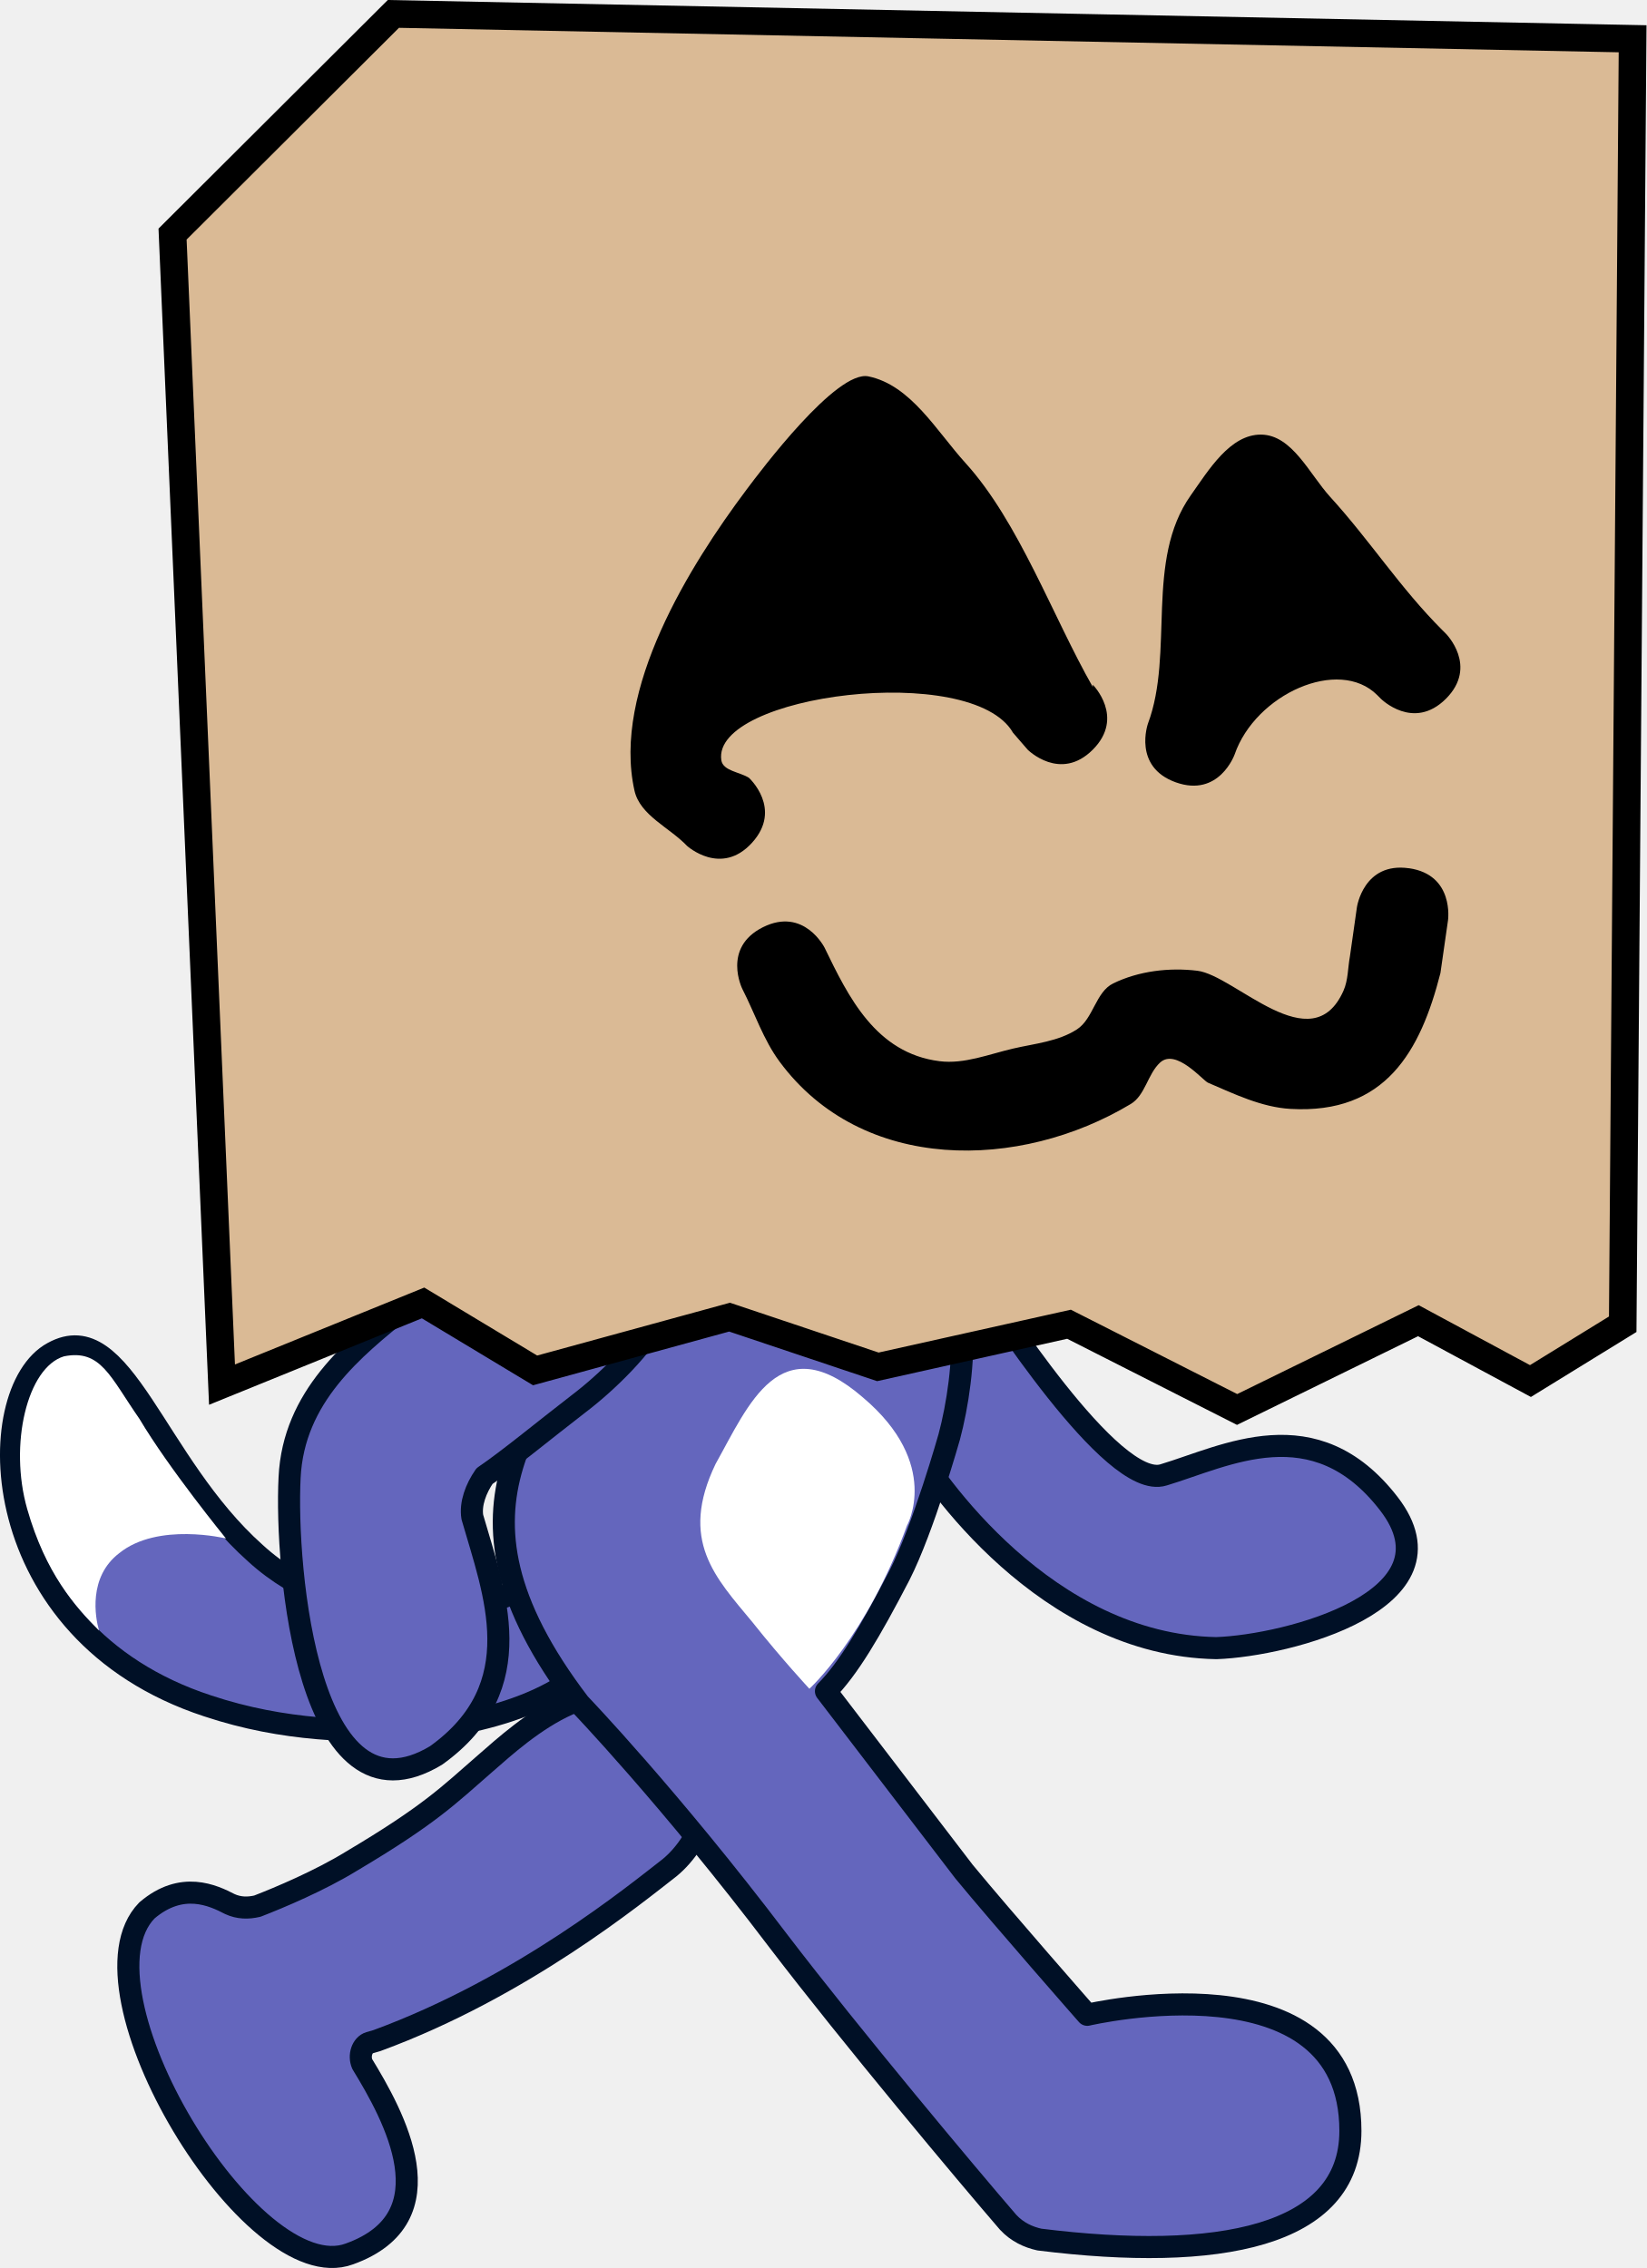
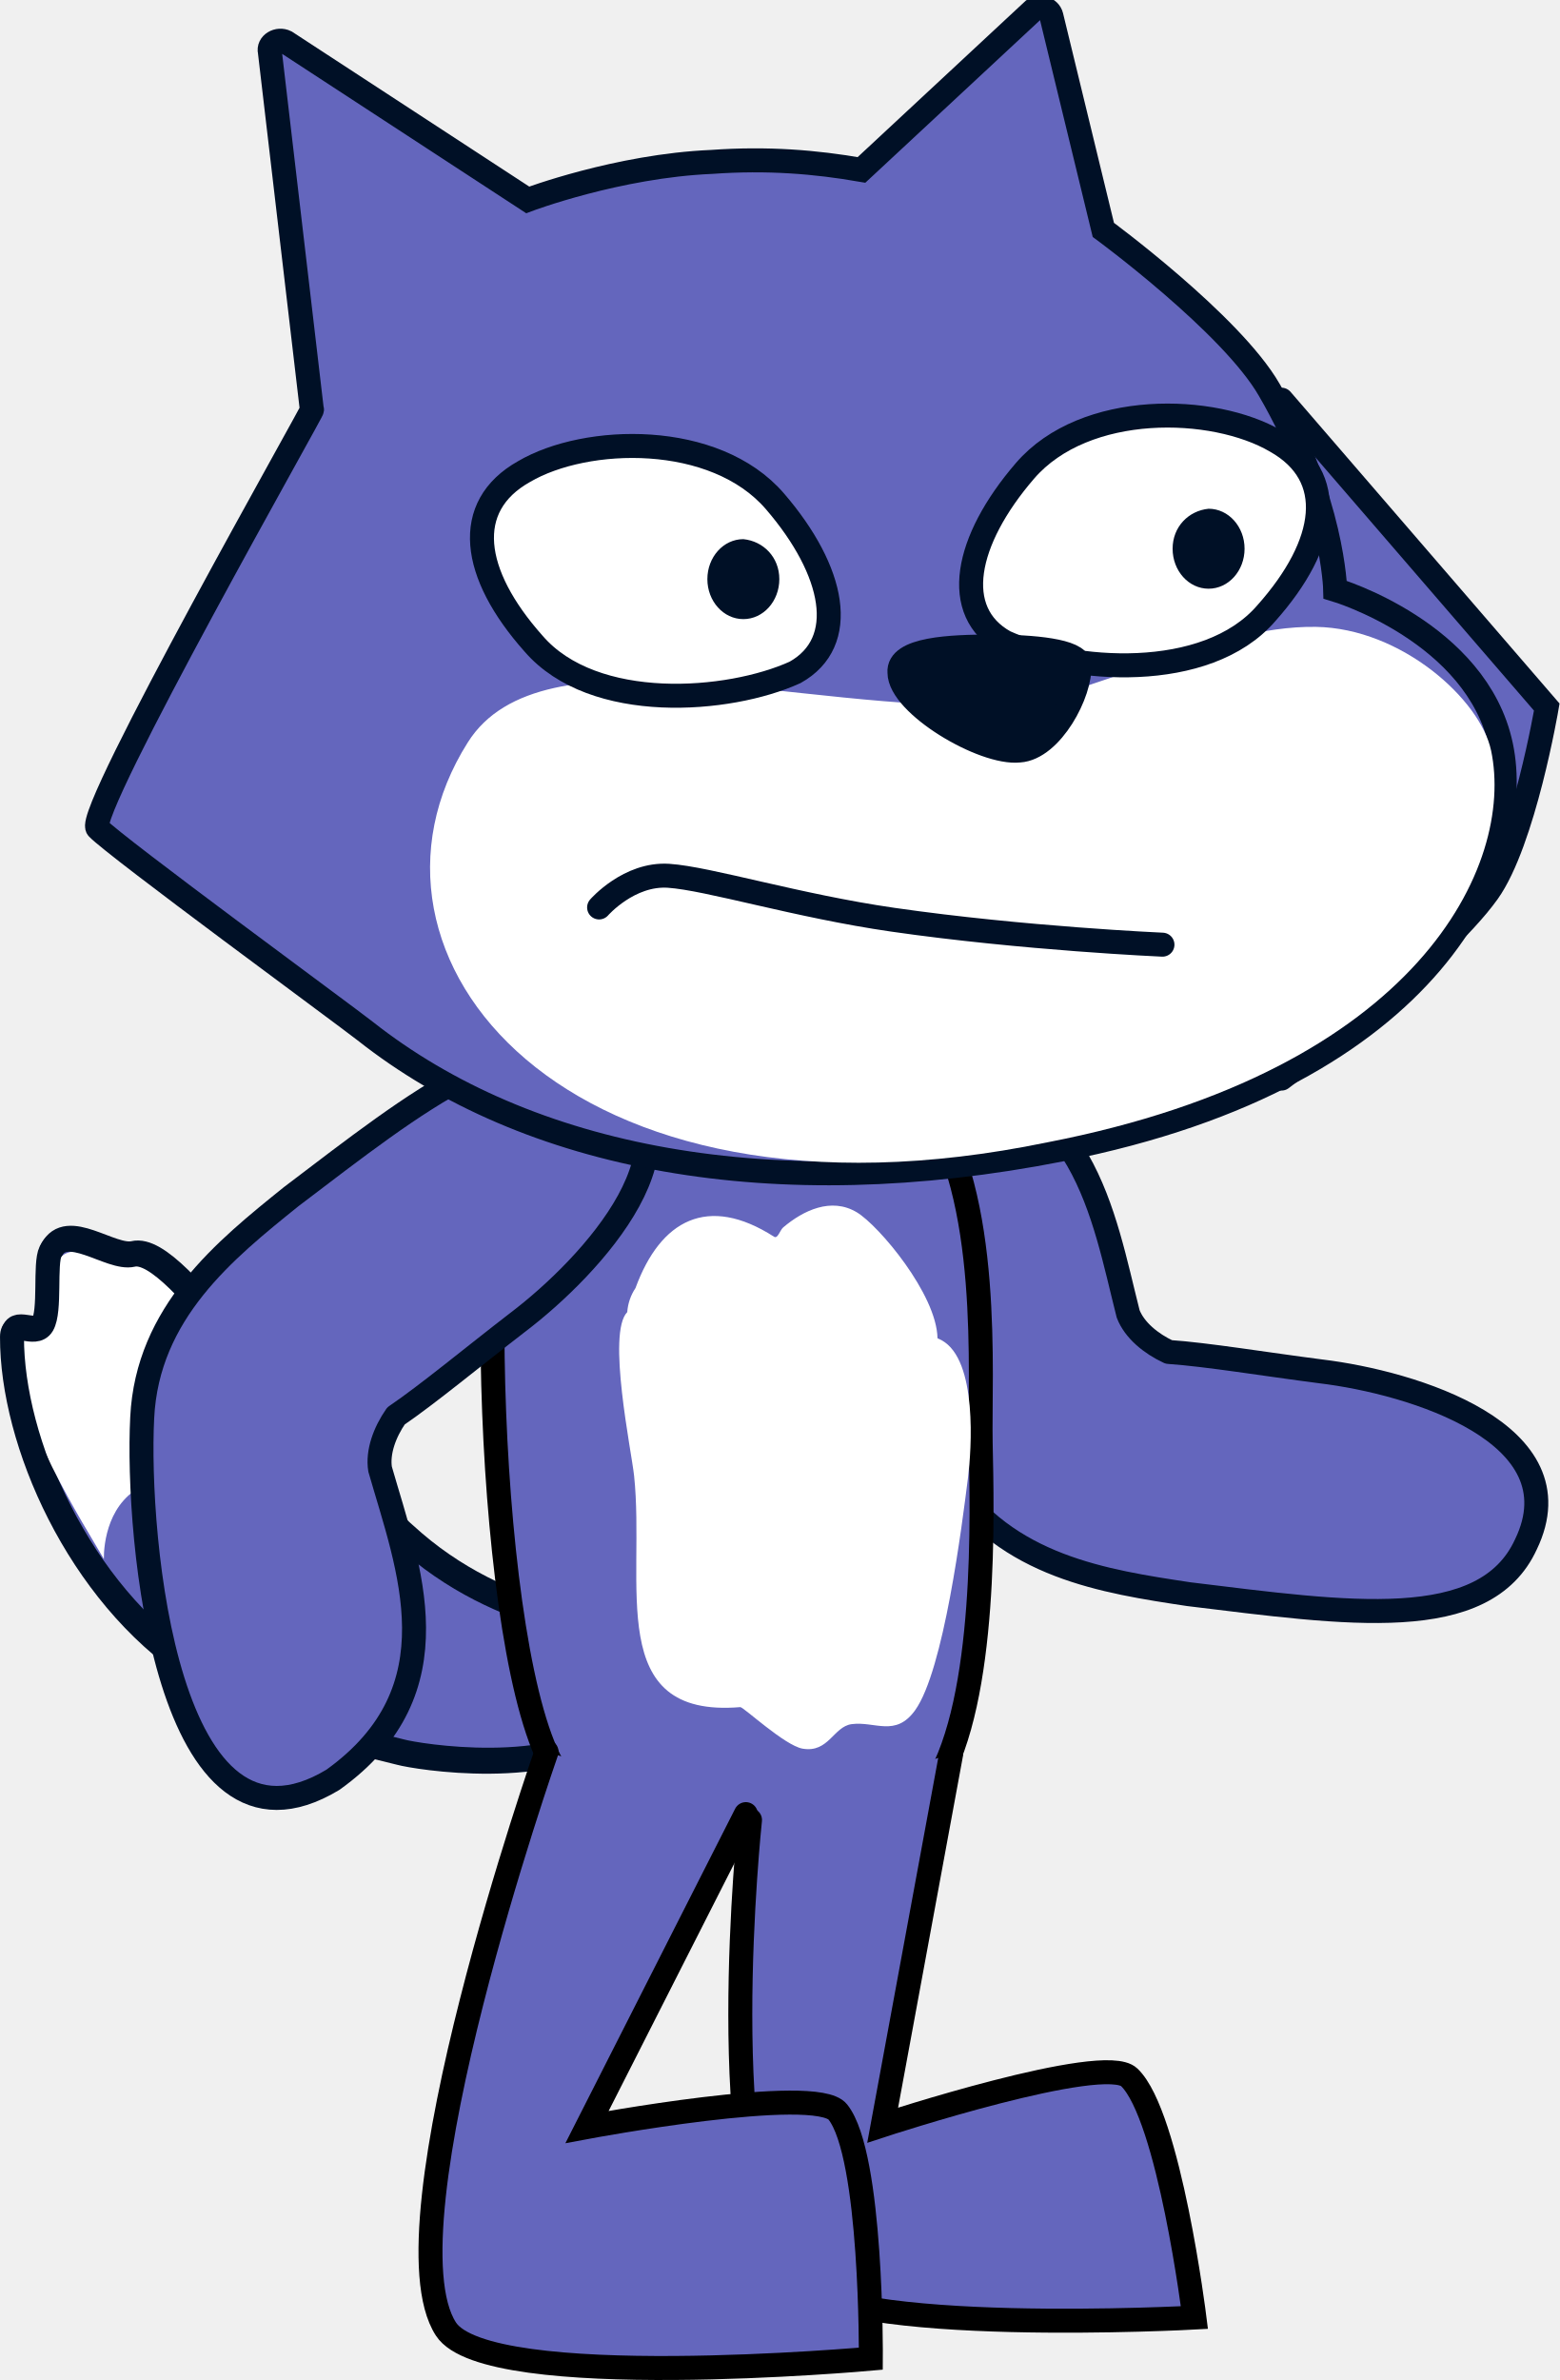
- <svg xmlns="http://www.w3.org/2000/svg" version="1.1" width="89.479" height="123.284" viewBox="0,0,89.479,123.284">
-   <g transform="translate(-195.3383,-118.2797)">
+ <svg xmlns="http://www.w3.org/2000/svg" version="1.1" width="78.028" height="119.052" viewBox="0,0,78.028,119.052">
+   <g transform="translate(-200.5075,-120.2337)">
    <g data-paper-data="{&quot;isPaintingLayer&quot;:true}" stroke-miterlimit="10" stroke-dasharray="" stroke-dashoffset="0" style="mix-blend-mode: normal">
+       <path d="M256.95,185.953c0.314,0.817 1.137,1.491 2.033,1.908c1.915,0.131 4.822,0.613 7.609,0.972c4.604,0.556 12.938,3.096 10.263,8.648c-2.067,4.516 -8.949,3.458 -16.873,2.496c-4.192,-0.633 -9.135,-1.37 -12.012,-5.795c-3.264,-4.986 -10.607,-20.593 -0.888,-20.45c7.682,0.715 8.617,7.3 9.869,12.221z" data-paper-data="{&quot;index&quot;:null}" fill="#6466bd" fill-rule="evenodd" stroke="#001026" stroke-width="1.2" stroke-linecap="round" stroke-linejoin="round" />
      <g fill-rule="evenodd">
-         <path d="M227.717,203.507c0.8,0.4 2.5,1.3 0.1,4.7c-2.4,3.4 -9.3,4.1 -10.1,4.1c-3.1,0.1 -6.9,0.1 -11.1,-1.3c-12.2,-4 -12.3,-17.1 -8.4,-19.2c3.8,-2.1 5.5,6 11,10.9c2.4,2.2 5.3,3 7.7,3.5c3.4,0.6 9.9,-3.2 10.8,-2.7z" fill="#6466bd" stroke="#001026" stroke-width="1.2" stroke-linecap="round" stroke-linejoin="round" />
-         <path d="M202.917,195.407c1.6,2.7 4.7,6.5 4.7,6.5c0,0 -3.7,-0.9 -5.8,0.8c-1.7,1.3 -1.3,3.5 -1.1,4.2c-1.3,-1.3 -2.9,-3.1 -3.9,-6.6c-1,-3.5 0,-7.7 2,-8.3c2,-0.4 2.5,1.1 4.1,3.4z" fill="#ffffff" stroke="none" stroke-width="1" stroke-linecap="butt" stroke-linejoin="miter" />
+         <path d="M232.561,201.982c0.666,0.597 2.068,1.914 -1.144,4.56c-3.212,2.646 -10.052,1.499 -10.824,1.288c-3.016,-0.722 -6.682,-1.725 -10.363,-4.184c-5.772,-3.815 -9.068,-11.412 -9.055,-16.633c0.002,-0.943 1.141,0.051 1.526,-0.606c0.417,-0.71 0.093,-3.056 0.403,-3.674c0.762,-1.519 2.977,0.434 4.092,0.176c2.329,-0.564 7.857,9.167 14.024,14.468c5.006,4.303 11.028,4.3 11.34,4.605z" fill="#6466bd" stroke="#001026" stroke-width="1.2" stroke-linecap="round" stroke-linejoin="round" />
+         <path d="M217.334,194.468c0,0 -6.986,-1.097 -9.46,-0.012c-1.983,0.805 -2.178,3.033 -2.17,3.761c-0.911,-1.597 -4.47,-7.078 -4.511,-10.718c-0.011,-1.007 1.365,-0.076 1.705,-0.791c0.439,-0.925 0.007,-2.768 0.649,-3.578c0.657,-0.828 3.495,0.232 4.258,0.214c2.035,0.142 9.528,11.125 9.528,11.125z" fill="#ffffff" stroke="none" stroke-width="1" stroke-linecap="butt" stroke-linejoin="miter" />
+         <path d="M232.494,202.082c0.666,0.597 2.068,1.914 -1.144,4.56c-3.212,2.646 -10.052,1.499 -10.824,1.288c-3.016,-0.722 -6.682,-1.725 -10.363,-4.184c-5.772,-3.815 -9.068,-11.412 -9.055,-16.633c0.002,-0.943 1.141,0.051 1.526,-0.606c0.417,-0.71 0.093,-3.056 0.403,-3.674c0.762,-1.519 2.977,0.434 4.092,0.176c2.329,-0.564 7.857,9.167 14.024,14.468c5.006,4.303 11.028,4.3 11.34,4.605z" fill="none" stroke="#001026" stroke-width="1.2" stroke-linecap="round" stroke-linejoin="round" />
      </g>
-       <path d="M231.724,219.806c-1.8,1.392 -8,6.495 -15.9,9.395l-0.4,0.116c-0.4,0.116 -0.6,0.696 -0.4,1.16c1.7,2.784 4.8,8.351 -0.7,10.323c-5.3,1.972 -15.2,-14.382 -11,-18.674c1.9,-1.624 3.6,-0.812 4.5,-0.348c0.5,0.232 1,0.232 1.5,0.116c1.2,-0.464 3.4,-1.392 5.1,-2.436c4.3,-2.552 5.3,-3.596 7.3,-5.335c2,-1.74 6.6,-6.031 10.3,-2.32c3.2,3.132 1.4,6.611 -0.3,8.003z" fill="#6466bd" fill-rule="evenodd" stroke="#001026" stroke-width="1.2" stroke-linecap="round" stroke-linejoin="round" />
-       <path d="M248.595,188.142c0.57,0.665 7.157,11.202 9.976,10.309c3.372,-1.01 8.201,-3.665 12.239,1.561c4.038,5.227 -5.462,7.722 -9.373,7.857c-9.231,-0.167 -15.391,-9.099 -16.657,-11.364c-1.267,-2.265 -3.5,-6.124 -3.088,-8.841c0.57,-2.877 4.987,-1.93 6.903,0.477z" fill="#6466bd" fill-rule="evenodd" stroke="#001026" stroke-width="1.2" stroke-linecap="round" stroke-linejoin="round" />
-       <g fill-rule="evenodd">
-         <path d="M247.724,220.013c2.1,2.551 6.7,7.787 6.7,7.787c0,0 14.3,-3.357 14.3,6.31c0,5.773 -7.2,7.116 -16.9,5.908c-0.6,-0.134 -1.2,-0.403 -1.7,-0.94c-2.2,-2.551 -8.5,-10.07 -12.5,-15.306c-5.9,-7.787 -10.8,-12.889 -10.8,-12.889c-8.5,-11.144 -1.6,-15.843 1.1,-22.288c2.5,-5.505 3.6,-4.431 9.6,-2.82c3.4,0.671 5.4,1.074 7.6,0.94c3.3,-0.134 2.7,6.31 1.8,9.667c0,0 -1.4,4.968 -2.7,7.519c-1.6,3.088 -2.8,5.102 -4,6.31z" fill="#6466bd" stroke="#001026" stroke-width="1.2" stroke-linecap="round" stroke-linejoin="round" />
-         <path d="M239.324,210.078c0,0 -1.5,-1.611 -3.1,-3.625c-2,-2.417 -4,-4.431 -2,-8.593c1.8,-3.222 3.5,-7.519 8,-3.625c4.3,3.625 2.4,6.982 2.4,6.982c-2.2,6.042 -5.3,8.861 -5.3,8.861z" fill="#ffffff" stroke="none" stroke-width="1" stroke-linecap="butt" stroke-linejoin="miter" />
+       <g fill-rule="nonzero" stroke-linejoin="miter">
+         <path d="M246.832,175.344c3.321,4.705 2.672,13.696 2.741,17.081c0.071,3.443 0.345,12.761 -2.228,17.024c-2.282,3.782 -16.614,3.183 -19.038,-0.637c-3.499,-5.514 -4.129,-30.733 -1.716,-34.502c2.107,-3.293 17.219,-3.248 20.241,1.033z" fill="#6466bd" stroke="#000000" stroke-width="1.2" stroke-linecap="round" />
+         <path d="M247.617,187.274c1.814,0.986 1.493,5.498 1.324,6.853c-0.302,2.416 -1.216,9.668 -2.65,11.659c-0.98,1.361 -2.013,0.535 -3.178,0.693c-0.906,0.123 -1.146,1.452 -2.453,1.225c-0.888,-0.154 -2.962,-2.089 -3.112,-2.077c-6.833,0.571 -4.744,-6.164 -5.315,-11.571c-0.132,-1.248 -1.371,-7.15 -0.343,-8.187c0.032,-0.443 0.179,-0.854 0.412,-1.203c1.248,-3.405 3.611,-4.698 6.935,-2.568c0.184,0.118 0.292,-0.329 0.459,-0.47c0.997,-0.842 2.397,-1.522 3.681,-0.752c1.097,0.658 3.997,4.1 4.036,6.299c0.069,0.029 0.137,0.061 0.205,0.098z" fill="#ffffff" stroke="none" stroke-width="0.5" stroke-linecap="butt" />
      </g>
-       <path d="M221.007,200.746c1.167,4.073 3.263,9.21 -1.972,12.956c-6.943,4.19 -8.214,-10.143 -7.959,-15.108c0.212,-4.399 3.464,-7.008 6.218,-9.227c5.305,-4.025 9.818,-7.681 13.207,-5.297c4.262,2.876 -0.675,8.209 -3.758,10.546c-1.857,1.43 -3.75,3 -5.074,3.9c-0.47,0.677 -0.78,1.509 -0.662,2.23z" fill="#6466bd" fill-rule="evenodd" stroke="#001026" stroke-width="1.2" stroke-linecap="round" stroke-linejoin="round" />
+       <path d="M248.099,207.954l-3.429,18.584c0,0 11.055,-3.623 12.337,-2.393c2.001,1.919 3.26,12.017 3.26,12.017c0,0 -17.763,0.979 -20.252,-1.935c-3.939,-4.612 -1.983,-22.954 -1.983,-22.954" fill="#6466bd" fill-rule="nonzero" stroke="#000000" stroke-width="1.2" stroke-linecap="round" stroke-linejoin="miter" />
+       <path d="M237.824,210.98l-7.944,15.649c0,0 11.435,-2.139 12.545,-0.751c1.731,2.166 1.653,12.341 1.653,12.341c0,0 -19.176,1.734 -21.26,-1.483c-3.298,-5.09 5.034,-28.878 5.034,-28.878" fill="#6466bd" fill-rule="nonzero" stroke="#000000" stroke-width="1.2" stroke-linecap="round" stroke-linejoin="miter" />
+       <path d="M219.527,193.732c1.399,4.882 3.911,11.04 -2.364,15.53c-8.322,5.022 -9.846,-12.158 -9.541,-18.109c0.254,-5.273 4.152,-8.401 7.454,-11.06c6.359,-4.825 11.769,-9.208 15.831,-6.349c5.109,3.447 -0.809,9.84 -4.505,12.642c-2.226,1.714 -4.494,3.596 -6.082,4.675c-0.564,0.812 -0.935,1.809 -0.794,2.673z" fill="#6466bd" fill-rule="evenodd" stroke="#001026" stroke-width="1.2" stroke-linecap="round" stroke-linejoin="round" />
      <g>
+         <g stroke-linejoin="miter">
+           <path d="M264.622,140.227l13.274,15.376c0,0 -1.142,6.731 -2.946,9.258c-2.431,3.403 -10.328,9.326 -10.328,9.326" fill="#6466bd" fill-rule="nonzero" stroke="#001026" stroke-width="1.2" stroke-linecap="round" />
+           <path d="M252.21,120.733c0.3,-0.2 0.8,-0.1 0.9,0.3l2.6,10.7c0,0 6.4,4.7 8.3,8c3.2,5.5 3.3,10 3.3,10c0,0 7.1,2.1 8.3,7.8c1.2,5.7 -3.2,16.5 -22,20.2c-14.443,2.843 -26.703,0.491 -34.829,-5.921c-1.028,-0.811 -12.501,-9.215 -13.392,-10.154c-0.681,-0.717 11.074,-21.395 10.721,-20.925l-2.1,-17.9c-0.1,-0.4 0.4,-0.7 0.8,-0.5l12.1,7.9c0,0 4.5,-1.7 9.2,-1.9c2.8,-0.2 5.2,0 7.5,0.4z" fill="#6466bd" fill-rule="evenodd" stroke="#001026" stroke-width="1.2" stroke-linecap="butt" />
+           <path d="M275.11,157.775c1.2,5.7 -3.6,16 -22.2,19.6c-24.2,5 -35.7,-9.4 -29,-20c3.699,-5.907 16.779,-1.482 26.569,-1.884c4.402,-0.18 10.551,-3.988 15.871,-3.9c4.28,0.071 8.224,3.642 8.759,6.184z" fill="#ffffff" fill-rule="evenodd" stroke="none" stroke-width="1" stroke-linecap="butt" />
+         </g>
        <g fill-rule="evenodd">
-           <path d="M253.865,128.988c0.3,-0.2 0.8,-0.1 0.9,0.3l2.6,10.7c0,0 6.4,4.7 8.3,8c3.2,5.5 3.3,10 3.3,10c0,0 7.1,2.1 8.3,7.8c1.2,5.7 -3.2,16.5 -22,20.2c-18.8,3.7 -33.9,-1.4 -41,-12.8c-7.1,-11.4 4.1,-25 3.5,-24.2l-2.1,-17.9c-0.1,-0.4 0.4,-0.7 0.8,-0.5l12.1,7.9c0,0 4.5,-1.7 9.2,-1.9c2.8,-0.2 5.2,0 7.5,0.4z" fill="#6466bd" stroke="#001026" stroke-width="1.2" stroke-linecap="butt" stroke-linejoin="miter" />
-           <path d="M268.665,158.388c0,0 6.9,1.8 8.1,7.5c1.2,5.7 -3.6,16 -22.2,19.6c-24.2,5 -35.7,-9.4 -29,-20c6.7,-10.7 18.2,-1.6 26.6,-2.2c7.2,-0.5 8,-6.8 16.5,-4.9z" fill="#ffffff" stroke="none" stroke-width="1" stroke-linecap="butt" stroke-linejoin="miter" />
-           <path d="M282.471,158.991c-4.7,3.8 -7.306,4.397 -7.306,4.397" fill="none" stroke="#001026" stroke-width="1.2" stroke-linecap="round" stroke-linejoin="round" />
-           <path d="M283.406,173.295c-6.3,0.5 -7.841,-4.007 -7.841,-4.007" fill="none" stroke="#001026" stroke-width="1.2" stroke-linecap="round" stroke-linejoin="round" />
-           <path d="M251.765,160.688c2.1,0 4.3,0.2 4.4,0.9c0.1,1.4 -1.4,4.2 -3,4.3c-1.8,0.2 -6,-2.3 -6,-3.9c-0.1,-1.2 2.6,-1.3 4.6,-1.3z" fill="#001026" stroke="#001026" stroke-width="1.2" stroke-linecap="round" stroke-linejoin="round" />
-           <path d="M206.765,163.161c0,0 8.6,-1.173 12.1,1.927" fill="none" stroke="#001026" stroke-width="1.2" stroke-linecap="round" stroke-linejoin="round" />
-           <path d="M208.831,173.285c0,0 6.034,-2.997 10.334,-4.697" fill="none" stroke="#001026" stroke-width="1.2" stroke-linecap="round" stroke-linejoin="round" />
-           <g>
-             <path d="M263.565,148.988c2.9,4.5 3,9.6 0.2,11.4c-2.8,1.8 -7.4,-0.3 -10.4,-4.8c-2.9,-4.5 -3,-9.6 -0.2,-11.4c2.8,-1.9 7.5,0.3 10.4,4.8z" fill="#ffffff" stroke="#001026" stroke-width="1.2" stroke-linecap="round" stroke-linejoin="round" />
-             <path d="M263.165,154.688c0,1.1 -0.8,2 -1.8,2c-1,0 -1.8,-0.9 -1.8,-2c0,-1.1 0.8,-2 1.8,-2c1,0 1.8,0.9 1.8,2" fill="#001026" stroke="none" stroke-width="1" stroke-linecap="butt" stroke-linejoin="miter" />
-           </g>
-           <g>
-             <path d="M238.765,151.788c3,4.4 2.8,9.8 0.1,11.7c-3.3,1.9 -7.7,0.5 -10.7,-3.9c-3.1,-4.4 -3.3,-10.1 -0.2,-12.3c3.1,-2.3 7.8,0.1 10.8,4.5z" fill="#ffffff" stroke="#001026" stroke-width="1.2" stroke-linecap="round" stroke-linejoin="round" />
-             <path d="M238.165,157.588c0,1.1 -0.8,2 -1.8,2c-1,0 -1.8,-0.9 -1.8,-2c0,-1.1 0.8,-2 1.8,-2c1,0.1 1.8,0.9 1.8,2" fill="#001026" stroke="none" stroke-width="1" stroke-linecap="butt" stroke-linejoin="miter" />
-           </g>
+           <path d="M239.278,145.308c3.007,3.489 3.714,7.053 1.008,8.56c-3.308,1.507 -10.078,2.049 -13.085,-1.441c-3.107,-3.489 -3.58,-6.86 -0.473,-8.605c3.107,-1.824 9.543,-2.004 12.55,1.486z" fill="#ffffff" stroke="#001026" stroke-width="1.2" stroke-linecap="round" stroke-linejoin="round" />
+           <path d="M239.499,149.203c0,1.1 -0.8,2 -1.8,2c-1,0 -1.8,-0.9 -1.8,-2c0,-1.1 0.8,-2 1.8,-2c1,0.1 1.8,0.9 1.8,2" fill="#001026" stroke="none" stroke-width="1" stroke-linecap="butt" stroke-linejoin="miter" />
        </g>
-         <path d="M232.138,173.829c0,0 1.493,-1.715 3.475,-1.584c1.99,0.131 6.441,1.509 11.214,2.197c6.555,0.945 13.497,1.249 13.497,1.249" fill="none" fill-rule="nonzero" stroke="#001026" stroke-width="1.2" stroke-linecap="round" stroke-linejoin="miter" />
-         <path d="M218.329,189.105l-10.926,4.44l-2.687,-62.541l12,-11.968l67.344,1.351l-0.537,69.876l-5.015,3.088l-6.09,-3.281l-9.851,4.826l-9.134,-4.633l-10.388,2.316l-8.06,-2.702l-10.567,2.895z" fill="#daba95" fill-rule="nonzero" stroke="#000000" stroke-width="1.5" stroke-linecap="round" stroke-linejoin="miter" />
-         <path d="M254.723,159.032c-1.768,1.768 -3.536,0 -3.536,0l-0.799,-0.923c-2.219,-3.885 -16.384,-2.072 -15.85,1.494c0.088,0.586 0.999,0.637 1.499,0.956c0,0 1.85,1.682 0.168,3.532c-1.682,1.85 -3.532,0.168 -3.532,0.168c-0.951,-1 -2.552,-1.654 -2.854,-3.001c-1.227,-5.473 3.006,-12.252 6.096,-16.373c0.746,-0.995 4.877,-6.508 6.618,-6.146c2.309,0.48 3.692,2.967 5.277,4.713c2.906,3.201 4.756,8.392 6.919,12.177l-0.007,-0.132c0,0 1.768,1.768 0,3.536z" fill="#000000" fill-rule="nonzero" stroke="none" stroke-width="0.5" stroke-linecap="butt" stroke-linejoin="miter" />
-         <path d="M273.916,156.262c-1.768,1.768 -3.536,0 -3.536,0l-0.198,-0.198c-2.091,-2.092 -6.621,-0.046 -7.75,3.228c0,0 -0.841,2.354 -3.195,1.514c-2.354,-0.841 -1.514,-3.195 -1.514,-3.195c1.439,-3.852 -0.175,-8.865 2.324,-12.403c0.973,-1.377 2.143,-3.324 3.829,-3.304c1.687,0.02 2.619,2.146 3.755,3.392c2.156,2.364 3.799,4.948 6.086,7.233l0.198,0.198c0,0 1.768,1.768 0,3.536z" fill="#000000" fill-rule="nonzero" stroke="none" stroke-width="0.5" stroke-linecap="butt" stroke-linejoin="miter" />
-         <path d="M271.908,165.475c2.475,0.354 2.121,2.828 2.121,2.828l-0.413,2.875c-1.083,4.238 -2.981,7.679 -8.153,7.379c-1.565,-0.091 -3.041,-0.807 -4.481,-1.425c-0.27,-0.116 -1.74,-1.884 -2.599,-1.095c-0.677,0.622 -0.805,1.778 -1.593,2.252c-6.021,3.619 -14.592,3.784 -19.086,-2.3c-0.88,-1.191 -1.349,-2.635 -2.024,-3.953c0,0 -1.118,-2.236 1.118,-3.354c2.236,-1.118 3.354,1.118 3.354,1.118c1.285,2.65 2.771,5.728 6.248,6.165c1.341,0.168 2.68,-0.382 3.996,-0.687c1.177,-0.273 2.458,-0.386 3.47,-1.045c0.888,-0.578 1.016,-2.033 1.968,-2.497c1.385,-0.675 3.041,-0.874 4.571,-0.688c2.052,0.248 6.218,4.97 7.943,1.086c0.258,-0.58 0.234,-1.247 0.351,-1.871l0.379,-2.665c0,0 0.354,-2.475 2.828,-2.121z" fill="#000000" fill-rule="nonzero" stroke="none" stroke-width="0.5" stroke-linecap="butt" stroke-linejoin="miter" />
+         <g data-paper-data="{&quot;index&quot;:null}" fill-rule="evenodd">
+           <path d="M264.339,142.301c3.107,1.745 2.634,5.116 -0.473,8.605c-3.007,3.489 -9.778,2.947 -13.085,1.441c-2.706,-1.507 -1.999,-5.071 1.008,-8.56c3.007,-3.489 9.443,-3.309 12.55,-1.486z" fill="#ffffff" stroke="#001026" stroke-width="1.2" stroke-linecap="round" stroke-linejoin="round" />
+           <path d="M259.176,147.682c0,-1.1 0.8,-1.9 1.8,-2c1,0 1.8,0.9 1.8,2c0,1.1 -0.8,2 -1.8,2c-1,0 -1.8,-0.9 -1.8,-2" fill="#001026" stroke="none" stroke-width="1" stroke-linecap="butt" stroke-linejoin="miter" />
+         </g>
+         <path d="M250.11,152.575c2.1,0 4.3,0.2 4.4,0.9c0.1,1.4 -1.4,4.2 -3,4.3c-1.8,0.2 -6,-2.3 -6,-3.9c-0.1,-1.2 2.6,-1.3 4.6,-1.3z" fill="#001026" fill-rule="evenodd" stroke="#001026" stroke-width="1.2" stroke-linecap="round" stroke-linejoin="round" />
+         <path d="M230.482,165.626c0,0 1.493,-1.715 3.475,-1.584c1.99,0.131 6.441,1.509 11.214,2.197c6.555,0.945 13.497,1.249 13.497,1.249" fill="none" fill-rule="nonzero" stroke="#001026" stroke-width="1.2" stroke-linecap="round" stroke-linejoin="miter" />
      </g>
    </g>
  </g>
</svg>
